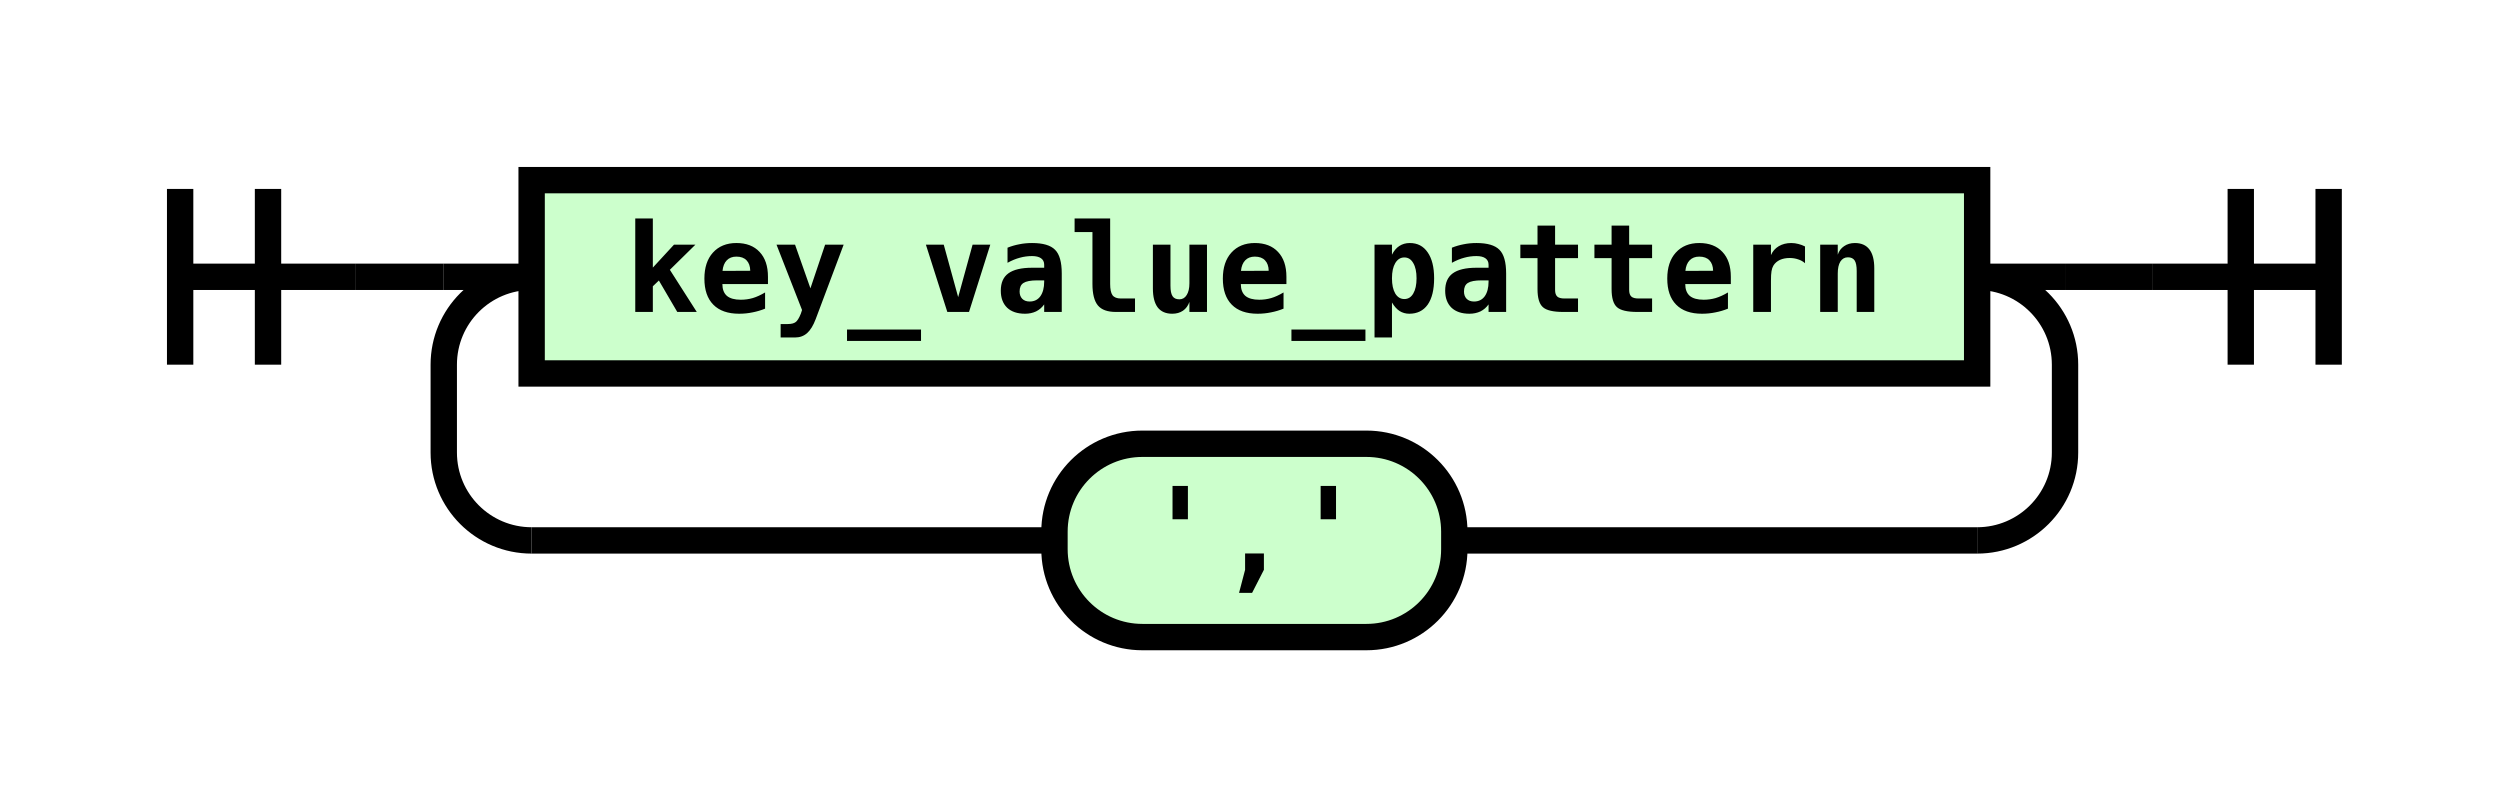
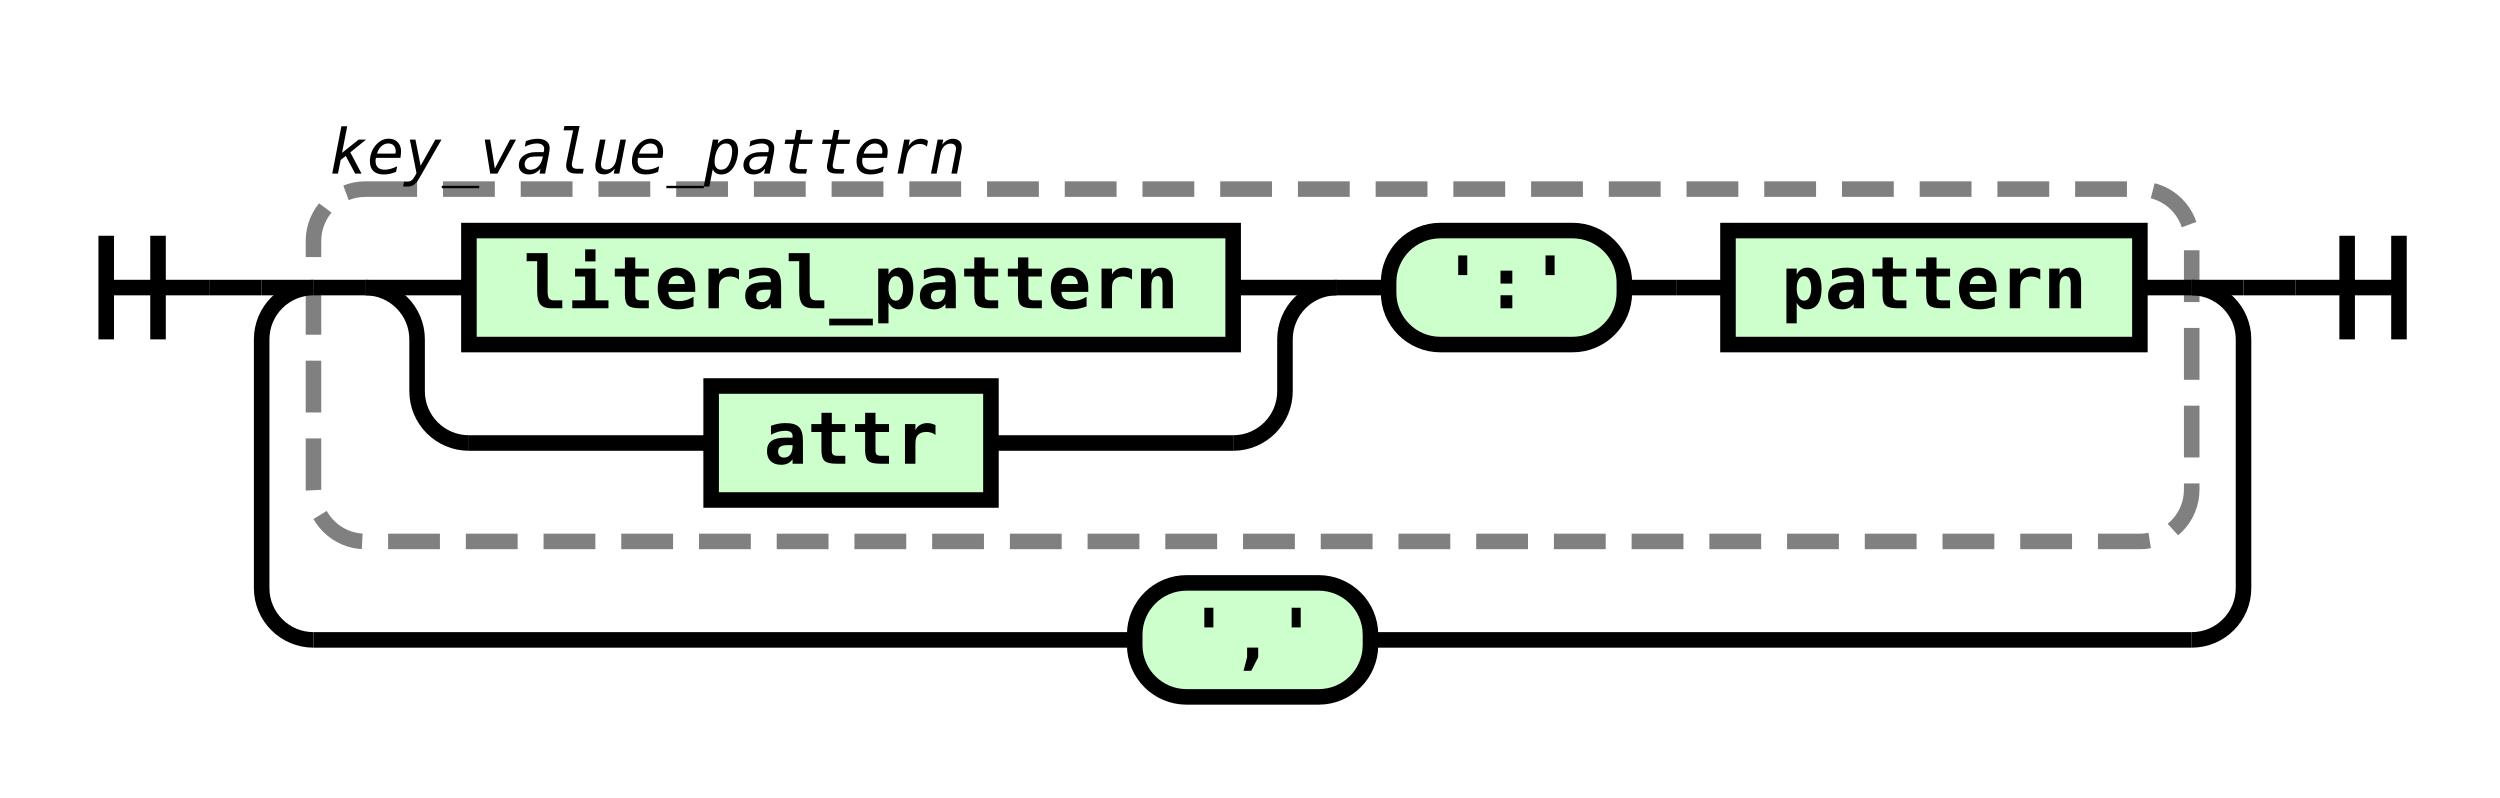
- <svg xmlns="http://www.w3.org/2000/svg" class="railroad-diagram" height="92" viewBox="0 0 284.5 92" width="284.5">
+ <svg xmlns="http://www.w3.org/2000/svg" class="railroad-diagram" height="154" viewBox="0 0 482.5 154" width="482.5">
  <g transform="translate(.5 .5)">
    <g>
-       <path d="M20 21v20m10 -20v20m-10 -10h20" />
+       <path d="M20 45v20m10 -20v20m-10 -10h20" />
    </g>
-     <path d="M40 31h10" />
+     <path d="M40 55h10" />
    <g>
-       <path d="M50 31h0.0" />
-       <path d="M234.5 31h0.0" />
-       <path d="M50.0 31h10" />
-       <g class="non-terminal ">
-         <path d="M60.0 31h0.0" />
-         <path d="M224.5 31h0.0" />
-         <rect height="22" width="164.5" x="60" y="20" />
-         <text x="142.25" y="35">key_value_pattern</text>
+       <path d="M50 55h0.0" />
+       <path d="M432.5 55h0.0" />
+       <path d="M50.0 55h10" />
+       <g>
+         <path d="M60.0 55h0.0" />
+         <path d="M422.5 55h0.0" />
+         <rect class="group-box" height="68" rx="10" ry="10" width="362.5" x="60" y="36" />
+         <g>
+           <path d="M60.0 55h10.0" />
+           <path d="M412.5 55h10.0" />
+           <g>
+             <path d="M70.0 55h0.0" />
+             <path d="M257.5 55h0.0" />
+             <path d="M70.0 55h20" />
+             <g class="non-terminal ">
+               <path d="M90.0 55h0.0" />
+               <path d="M237.5 55h0.0" />
+               <rect height="22" width="147.5" x="90" y="44" />
+               <text x="163.75" y="59">literal_pattern</text>
+             </g>
+             <path d="M237.5 55h20" />
+             <path d="M70.0 55a10 10 0 0 1 10 10v10a10 10 0 0 0 10 10" />
+             <g class="non-terminal ">
+               <path d="M90.0 85h46.75" />
+               <path d="M190.75 85h46.75" />
+               <rect height="22" width="54" x="136.75" y="74" />
+               <text x="163.75" y="89">attr</text>
+             </g>
+             <path d="M237.5 85a10 10 0 0 0 10 -10v-10a10 10 0 0 1 10 -10" />
+           </g>
+           <path d="M257.5 55h10" />
+           <g class="terminal ">
+             <path d="M267.5 55h0.0" />
+             <path d="M313.0 55h0.0" />
+             <rect height="22" rx="10" ry="10" width="45.5" x="267.5" y="44" />
+             <text x="290.25" y="59">':'</text>
+           </g>
+           <path d="M313.0 55h10" />
+           <path d="M323.0 55h10" />
+           <g class="non-terminal ">
+             <path d="M333.0 55h0.0" />
+             <path d="M412.5 55h0.0" />
+             <rect height="22" width="79.5" x="333" y="44" />
+             <text x="372.75" y="59">pattern</text>
+           </g>
+         </g>
+         <g class="non-terminal ">
+           <path d="M60.0 28h0.0" />
+           <path d="M189.0 28h0.0" />
+           <text class="comment" x="124.5" y="33">key_value_pattern</text>
+         </g>
      </g>
-       <path d="M224.5 31h10" />
-       <path d="M60.0 31a10 10 0 0 0 -10 10v10a10 10 0 0 0 10 10" />
+       <path d="M422.5 55h10" />
+       <path d="M60.0 55a10 10 0 0 0 -10 10v48a10 10 0 0 0 10 10" />
      <g class="terminal ">
-         <path d="M60.0 61h59.5" />
-         <path d="M165.0 61h59.5" />
-         <rect height="22" rx="10" ry="10" width="45.5" x="119.5" y="50" />
-         <text x="142.25" y="65">','</text>
+         <path d="M60.0 123h158.5" />
+         <path d="M264.0 123h158.5" />
+         <rect height="22" rx="10" ry="10" width="45.5" x="218.5" y="112" />
+         <text x="241.25" y="127">','</text>
      </g>
-       <path d="M224.5 61a10 10 0 0 0 10 -10v-10a10 10 0 0 0 -10 -10" />
+       <path d="M422.5 123a10 10 0 0 0 10 -10v-48a10 10 0 0 0 -10 -10" />
    </g>
-     <path d="M234.5 31h10" />
-     <path d="M 244.5 31 h 20 m -10 -10 v 20 m 10 -20 v 20" />
+     <path d="M432.5 55h10" />
+     <path d="M 442.5 55 h 20 m -10 -10 v 20 m 10 -20 v 20" />
  </g>
  <style>/*  */
	svg.railroad-diagram {
		background-color:hsl(30,20%,95%);
	}
	svg.railroad-diagram path {
		stroke-width:3;
		stroke:black;
		fill:rgba(0,0,0,0);
	}
	svg.railroad-diagram text {
		font:bold 14px monospace;
		text-anchor:middle;
	}
	svg.railroad-diagram text.label{
		text-anchor:start;
	}
	svg.railroad-diagram text.comment{
		font:italic 12px monospace;
	}
	svg.railroad-diagram rect{
		stroke-width:3;
		stroke:black;
		fill:hsl(120,100%,90%);
	}
	svg.railroad-diagram rect.group-box {
		stroke: gray;
		stroke-dasharray: 10 5;
		fill: none;
	}

/*  */
</style>
</svg>
